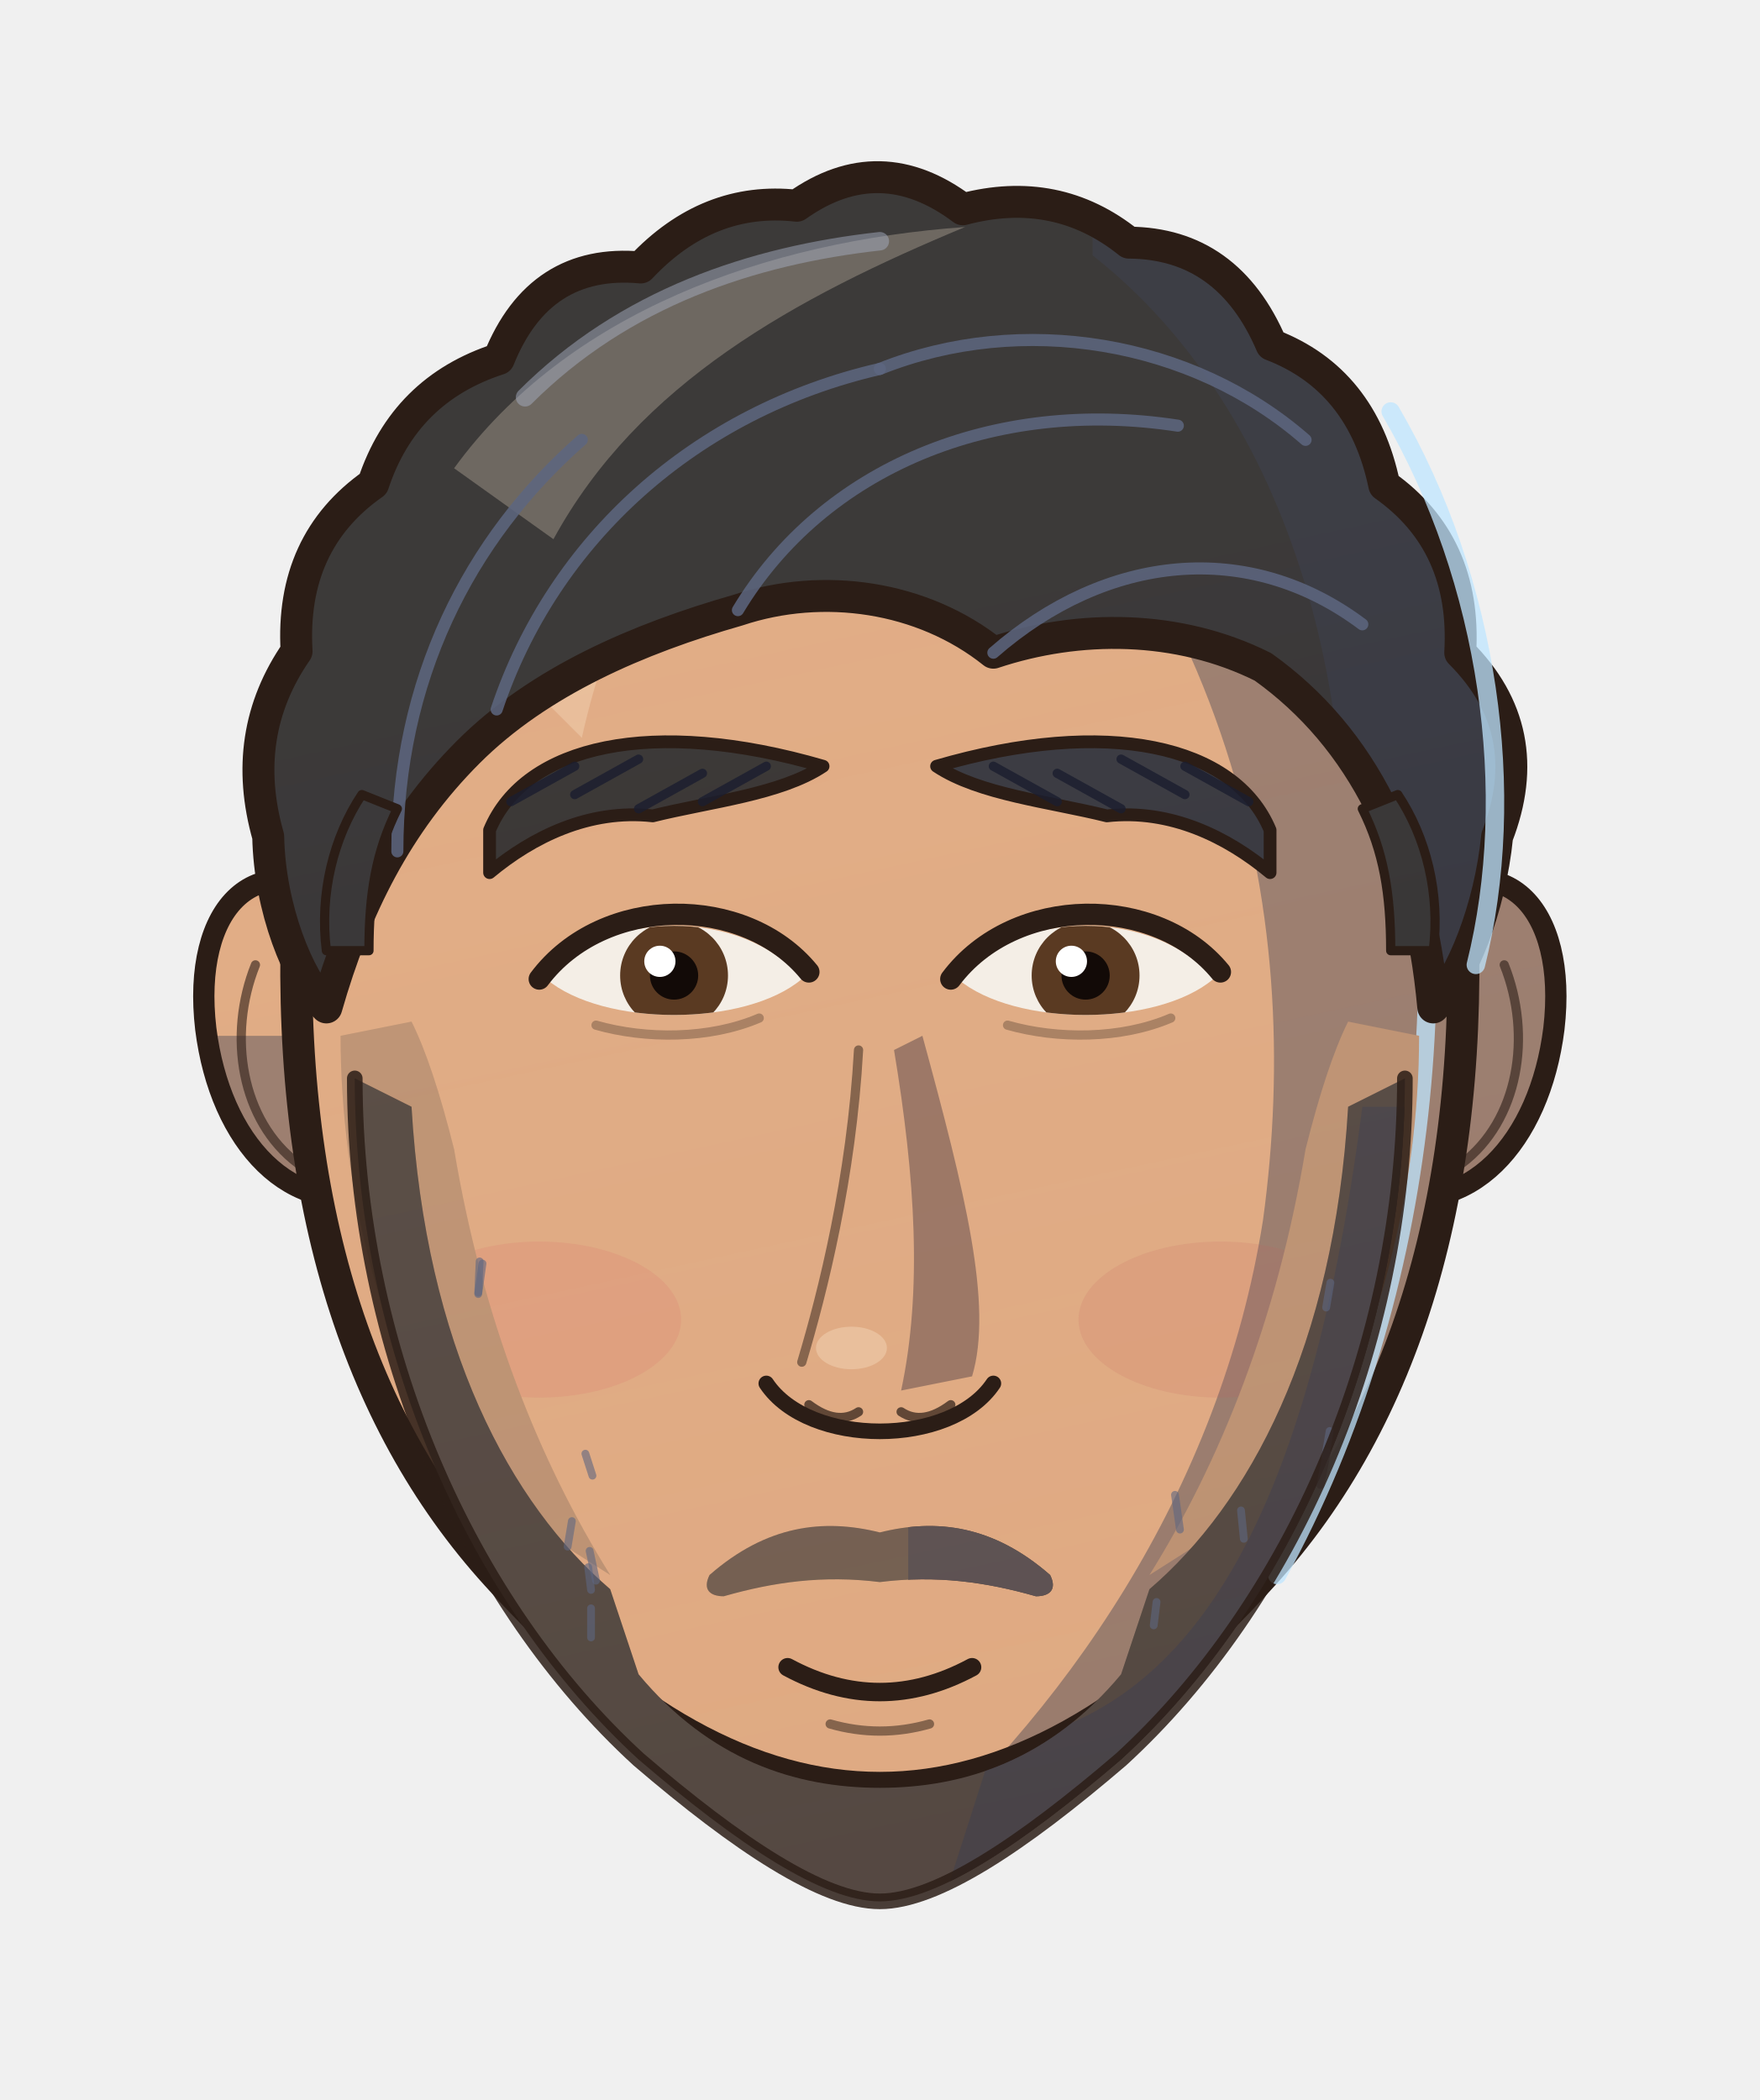
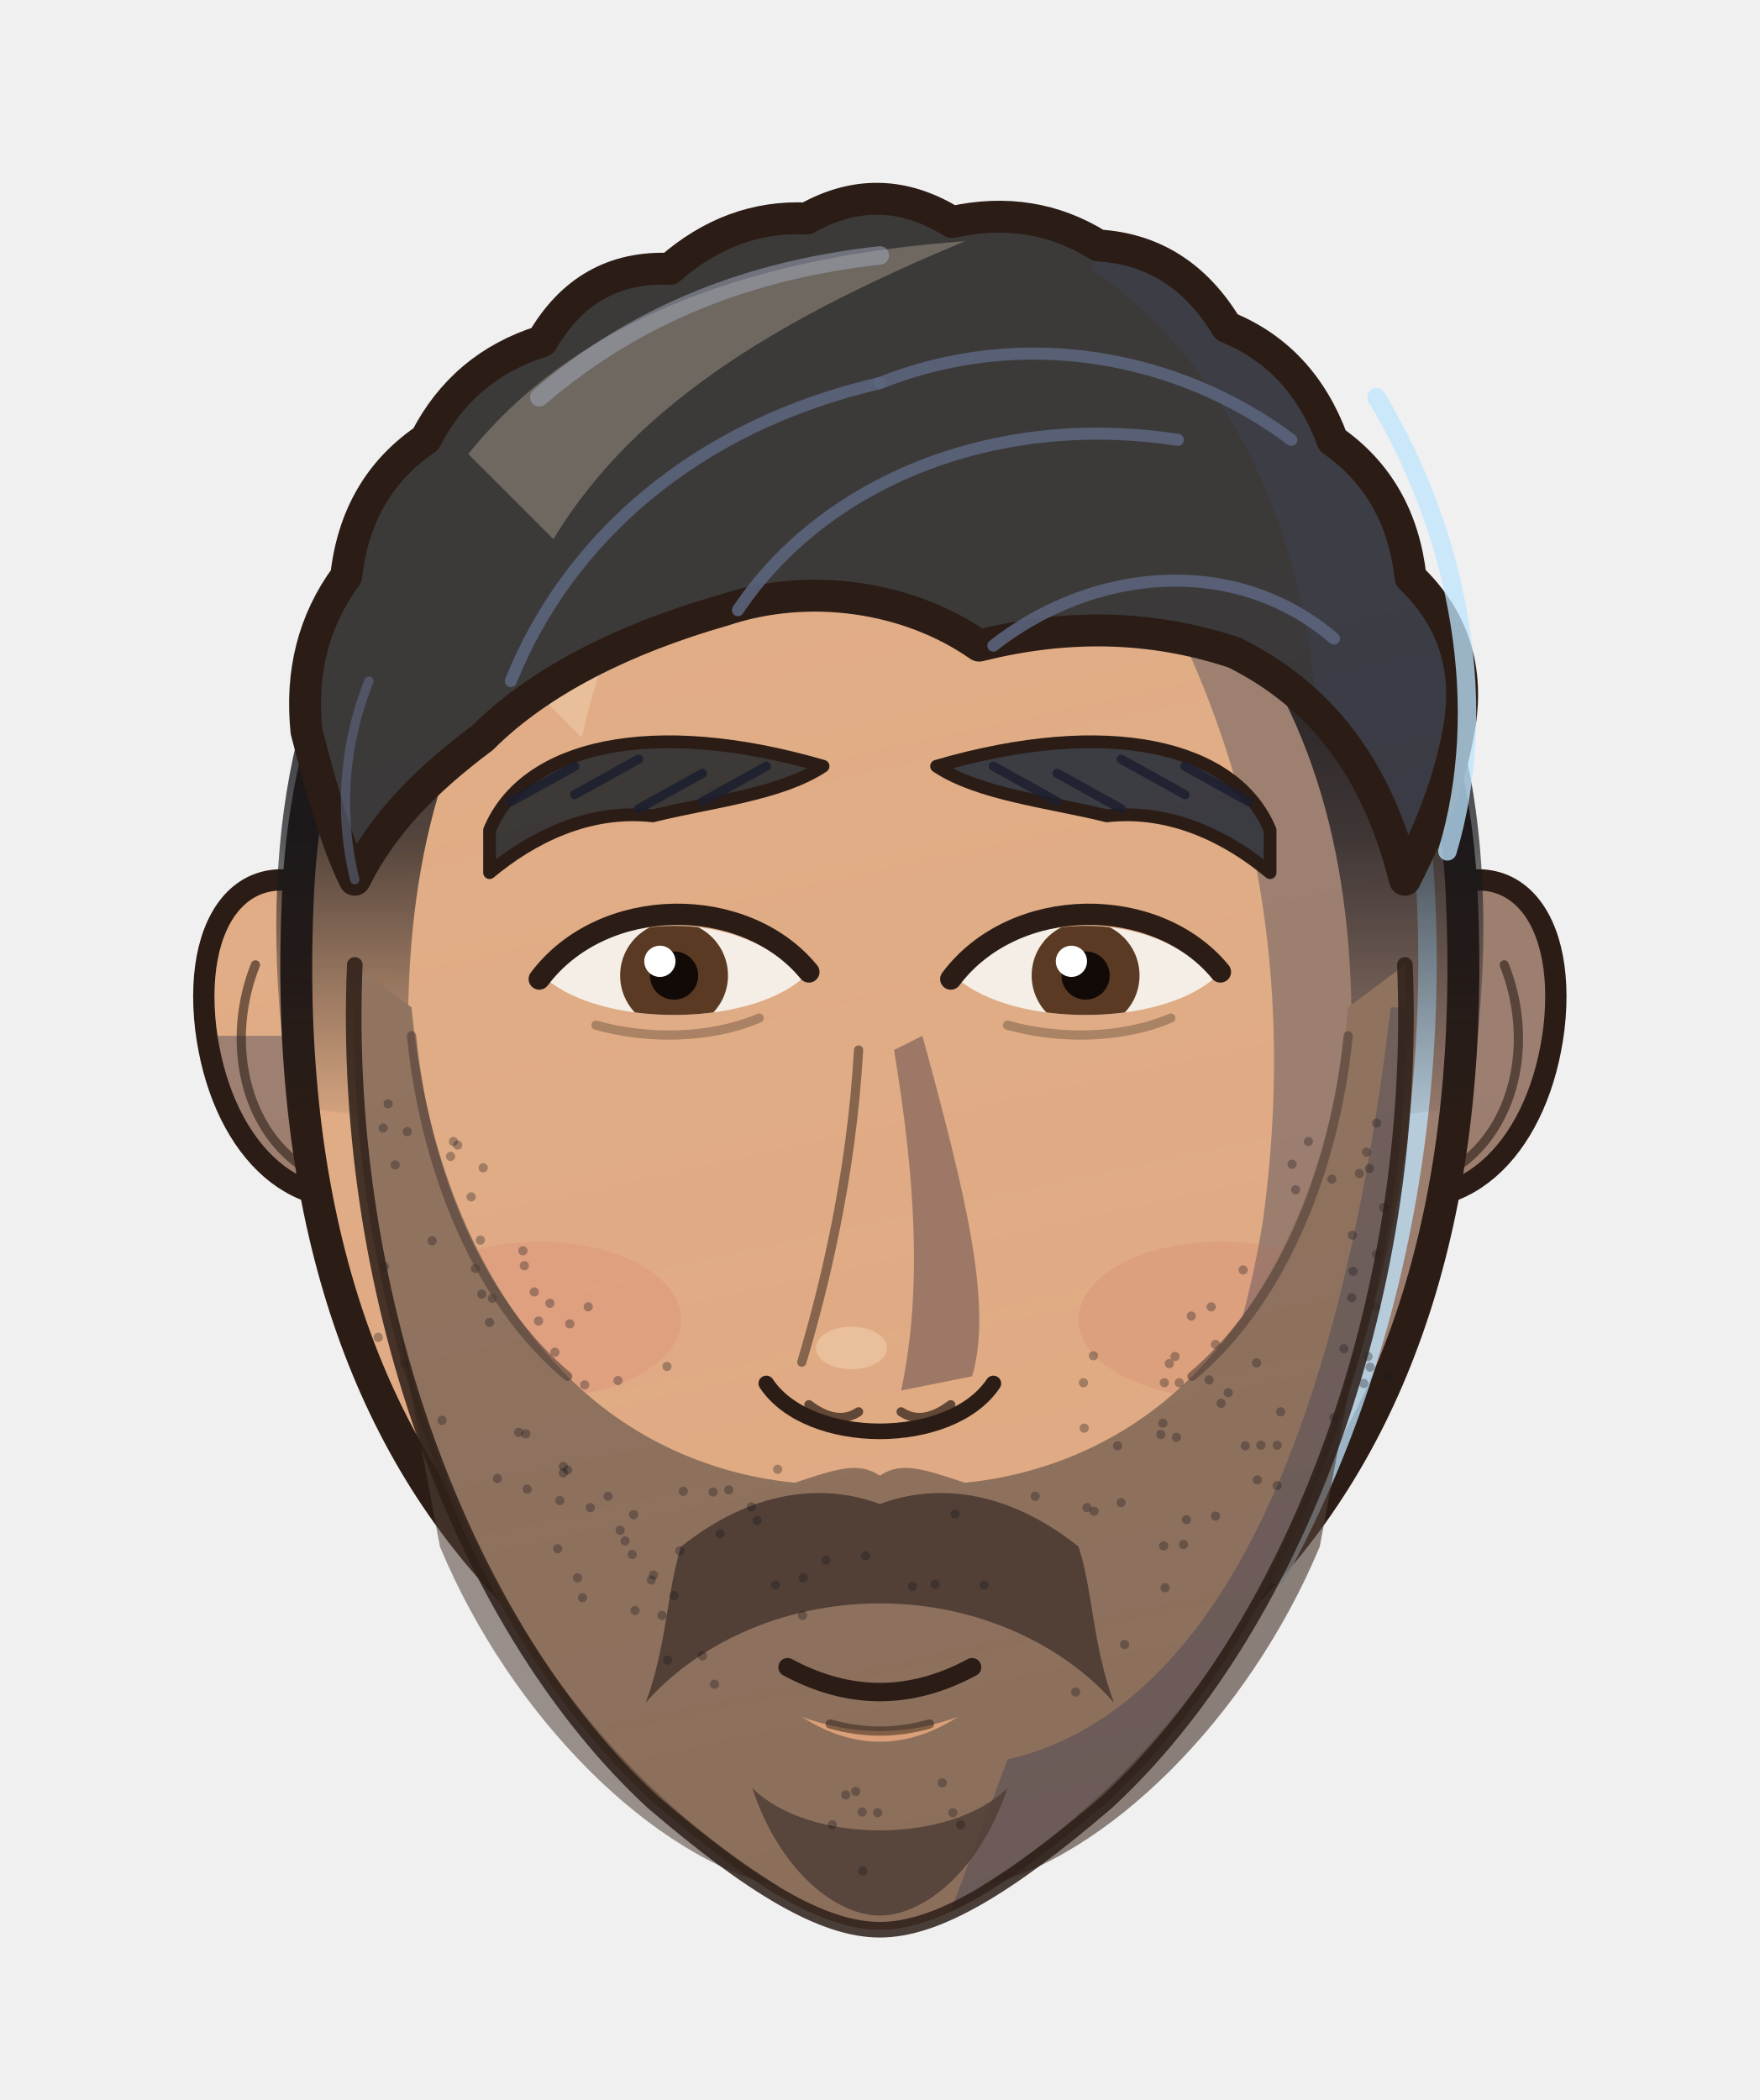
<svg xmlns="http://www.w3.org/2000/svg" viewBox="176 4 248 296" width="248" height="296">
  <defs>
    <linearGradient id="form" gradientUnits="userSpaceOnUse" x1="170" y1="120" x2="470" y2="1500">
      <stop offset="0" stop-color="#fff1d6" stop-opacity="0.16" />
      <stop offset="0.45" stop-color="#fff1d6" stop-opacity="0" />
      <stop offset="1" stop-color="#0b1030" stop-opacity="0.18" />
    </linearGradient>
+     <linearGradient id="fade" x1="0" y1="0" x2="0" y2="1">
+       <stop offset="0" stop-color="#17171c" stop-opacity="1" />
+       <stop offset="0.5" stop-color="#17171c" stop-opacity="0.7" />
+       <stop offset="1" stop-color="#17171c" stop-opacity="0.05" />
+     </linearGradient>
    <clipPath id="c1">
      <path d="M226,132 C212,122 203,132 205,149 C207,165 217,176 230,172 Z" />
    </clipPath>
    <clipPath id="c2">
      <path d="M 374,132 C 388,122 397,132 395,149 C 393,165 383,176 370,172 Z" />
    </clipPath>
    <clipPath id="c3">
      <path d="M300,50 C352,50 380,86 382,130 C384,172 374,204 354,226 C336,246 318,256 300,256 C282,256 264,246 246,226 C226,204 216,172 218,130 C220,86 248,50 300,50 Z" />
    </clipPath>
    <clipPath id="c4">
-       <path d="M213.8,121.9 Q209.7,107.5 217.8,95.8 Q216.9,80.4 228.6,72.2 Q233.0,58.9 246.3,54.6 Q252.0,40.4 266.3,41.7 Q275.8,31.6 288.3,33.0 Q300.0,24.7 311.7,33.5 Q324.9,30.0 335.1,38.2 Q349.1,38.3 355.2,52.6 Q368.0,57.5 371.1,72.4 Q382.7,80.6 381.8,96.0 Q392.8,107.0 387.0,121.9 C386,132 382,142 378,146 C376,124 368,108 354,98 C342,92 328,92 316,96 C306,88 292,86 280,90 C266,94 252,100 242,110 C232,120 226,132 222,146 C218,142 214,132 213.8,121.9 Z" />
+       <path d="M219.2,107.1 Q217.9,94.6 224.8,85.2 Q226.2,72.6 236.0,65.9 Q241.3,55.6 252.4,52.1 Q258.6,41.4 270.4,41.9 Q279.1,34.3 289.7,34.8 Q300.0,29.0 310.2,35.3 Q321.5,32.8 330.8,38.6 Q342.4,39.3 348.9,50.1 Q359.5,54.4 363.8,66.1 Q373.4,72.8 374.8,85.4 Q383.9,94.1 381.6,106.9 C380,116 376,124 374,128 C370,112 362,102 350,96 C338,92 326,92 314,95 C304,88 290,86 278,90 C264,94 252,100 244,108 C236,114 230,120 226,128 C224,124 222,118 219.2,107.1 Z" />
    </clipPath>
    <clipPath id="c5">
-       <path d="M222,138 C221,130 223,122 227,116 L232,118 C229,124 228,130 228,138 Z" />
+       <path d="M245,121 C250,109 268,105 292,112 C286,116 276,117 268,119 C259,118 251,122 245,127 Z" />
    </clipPath>
    <clipPath id="c6">
-       <path d="M 378,138 C 379,130 377,122 373,116 L 368,118 C 371,124 372,130 372,138 Z" />
+       <path d="M 355,121 C 350,109 332,105 308,112 C 314,116 324,117 332,119 C 341,118 349,122 355,127 Z" />
    </clipPath>
    <clipPath id="c7">
-       <path d="M245,121 C250,109 268,105 292,112 C286,116 276,117 268,119 C259,118 251,122 245,127 Z" />
+       <path d="M253,142 C261,132 281,132 289,142 C281,148.75 261,148.75 253,142 Z" />
    </clipPath>
    <clipPath id="c8">
-       <path d="M 355,121 C 350,109 332,105 308,112 C 314,116 324,117 332,119 C 341,118 349,122 355,127 Z" />
+       <path d="M311,142 C319,132 339,132 347,142 C339,148.75 319,148.75 311,142 Z" />
    </clipPath>
    <clipPath id="c9">
-       <path d="M253,142 C261,132 281,132 289,142 C281,148.75 261,148.75 253,142 Z" />
-     </clipPath>
-     <clipPath id="c10">
-       <path d="M311,142 C319,132 339,132 347,142 C339,148.75 319,148.75 311,142 Z" />
-     </clipPath>
-     <clipPath id="c11">
-       <path d="M224,150 C224,172 230,194 240,212 L262,226 C252,210 244,190 240,166 C238,158 236,152 234,148 Z" />
-     </clipPath>
-     <clipPath id="c12">
-       <path d="M 376,150 C 376,172 370,194 360,212 L 338,226 C 348,210 356,190 360,166 C 362,158 364,152 366,148 Z" />
-     </clipPath>
-     <clipPath id="c13">
-       <path d="M226,156 C226,194 242,230 266,252 C280,264 292,272 300,272 C308,272 320,264 334,252 C358,230 374,194 374,156 L366,160 C364,194 352,216 338,228 L334,240 C324,252 312,256 300,256 C288,256 276,252 266,240 L262,228 C248,216 236,194 234,160 Z" />
-     </clipPath>
-     <clipPath id="c14">
-       <path d="M276,226 C284,219 292,218 300,220 C308,218 316,219 324,226 C325,228 324,229 322,229 C315,227 308,226 300,227 C292,226 285,227 278,229 C276,229 275,228 276,226 Z" />
+       <path d="M226,140 C224,188 242,234 268,258 C282,270 292,276 300,276 C308,276 318,270 332,258 C358,234 376,188 374,140 L366,146 C364,168 356,186 344,198 C334,208 322,212 312,213 C306,211 303,210 300,212 C297,210 294,211 288,213 C278,212 266,208 256,198 C244,186 236,168 234,146 Z" />
    </clipPath>
  </defs>
  <rect x="200" y="290" width="200" height="40" fill="none" />
  <path d="M226,132 C212,122 203,132 205,149 C207,165 217,176 230,172 Z" fill="#dba077" />
  <g clip-path="url(#c1)">
    <path d="M190,150 L240,150 L240,190 L190,190 Z" fill="#8c6c5f" />
    <rect x="0" y="0" width="600" height="1400" fill="url(#form)" />
  </g>
  <path d="M226,132 C212,122 203,132 205,149 C207,165 217,176 230,172 Z" fill="none" stroke="#2b1d16" stroke-width="3.0" stroke-linejoin="round" />
  <path d="M 374,132 C 388,122 397,132 395,149 C 393,165 383,176 370,172 Z" fill="#dba077" />
  <g clip-path="url(#c2)">
    <path d="M360,110 L410,110 L410,190 L360,190 Z" fill="#8c6c5f" />
    <rect x="0" y="0" width="600" height="1400" fill="url(#form)" />
  </g>
  <path d="M 374,132 C 388,122 397,132 395,149 C 393,165 383,176 370,172 Z" fill="none" stroke="#2b1d16" stroke-width="3.0" stroke-linejoin="round" />
  <path d="M212,140 C208,150 210,162 218,168" fill="none" stroke="#2b1d16" stroke-width="1.3" stroke-linecap="round" stroke-linejoin="round" opacity="0.6" />
  <path d="M388,140 C392,150 390,162 382,168" fill="none" stroke="#2b1d16" stroke-width="1.3" stroke-linecap="round" stroke-linejoin="round" opacity="0.6" />
  <path d="M300,50 C352,50 380,86 382,130 C384,172 374,204 354,226 C336,246 318,256 300,256 C282,256 264,246 246,226 C226,204 216,172 218,130 C220,86 248,50 300,50 Z" fill="#dba077" />
  <g clip-path="url(#c3)">
    <path d="M300,40 C356,46 386,86 384,130 C384,174 372,210 352,232 C334,254 316,266 300,268 C326,246 348,214 354,176 C360,132 350,82 300,40 Z" fill="#8c6c5f" />
    <path d="M246,96 C252,78 266,66 284,62 C270,74 262,90 258,108 Z" fill="#e6b894" opacity="0.85" />
    <rect x="0" y="0" width="600" height="1400" fill="url(#form)" />
  </g>
  <path d="M300,50 C352,50 380,86 382,130 C384,172 374,204 354,226 C336,246 318,256 300,256 C282,256 264,246 246,226 C226,204 216,172 218,130 C220,86 248,50 300,50 Z" fill="none" stroke="#2b1d16" stroke-width="4.5" stroke-linejoin="round" />
  <path d="M372,96 C382,136 378,186 356,226" fill="none" stroke="#bfe6ff" stroke-width="2.6" stroke-linecap="round" opacity="0.75" />
  <ellipse cx="252" cy="190" rx="20" ry="11" fill="#d9706a" opacity="0.18" />
  <ellipse cx="348" cy="190" rx="20" ry="11" fill="#c0605e" opacity="0.15" />
-   <path d="M213.8,121.9 Q209.7,107.5 217.8,95.8 Q216.9,80.4 228.6,72.2 Q233.0,58.9 246.3,54.6 Q252.0,40.4 266.3,41.7 Q275.8,31.6 288.3,33.0 Q300.0,24.7 311.7,33.5 Q324.9,30.0 335.1,38.2 Q349.1,38.3 355.2,52.6 Q368.0,57.5 371.1,72.4 Q382.7,80.6 381.8,96.0 Q392.8,107.0 387.0,121.9 C386,132 382,142 378,146 C376,124 368,108 354,98 C342,92 328,92 316,96 C306,88 292,86 280,90 C266,94 252,100 242,110 C232,120 226,132 222,146 C218,142 214,132 213.8,121.9 Z" fill="#17171c" />
+   <path d="M217,160 C212,128 216,100 230,82 L248,94 C236,112 232,134 234,162 Z" fill="url(#fade)" />
+   <path d="M 383,160 C 388,128 384,100 370,82 L 352,94 C 364,112 368,134 366,162 Z" fill="url(#fade)" />
+   <path d="M219.2,107.1 Q217.9,94.6 224.8,85.2 Q226.2,72.6 236.0,65.9 Q241.3,55.6 252.4,52.1 Q258.6,41.4 270.4,41.9 Q279.1,34.3 289.7,34.8 Q300.0,29.0 310.2,35.3 Q321.5,32.8 330.8,38.6 Q342.4,39.3 348.9,50.1 Q359.5,54.4 363.8,66.1 Q373.4,72.8 374.8,85.4 Q383.9,94.1 381.6,106.9 C380,116 376,124 374,128 C370,112 362,102 350,96 C338,92 326,92 314,95 C304,88 290,86 278,90 C264,94 252,100 244,108 C236,114 230,120 226,128 C224,124 222,118 219.2,107.1 Z" fill="#17171c" />
  <g clip-path="url(#c4)">
-     <path d="M330,26 C374,40 396,90 384,148 L364,148 C370,104 358,62 330,40 Z" fill="#181b2a" />
-     <path d="M240,70 C256,48 284,38 312,36 C288,46 266,58 254,80 Z" fill="#5d5854" opacity="0.85" />
-     <rect x="0" y="0" width="600" height="1400" fill="url(#form)" />
-   </g>
-   <path d="M213.8,121.9 Q209.7,107.5 217.8,95.8 Q216.9,80.4 228.6,72.2 Q233.0,58.9 246.3,54.6 Q252.0,40.4 266.3,41.7 Q275.8,31.6 288.3,33.0 Q300.0,24.7 311.7,33.5 Q324.9,30.0 335.1,38.2 Q349.1,38.3 355.2,52.6 Q368.0,57.5 371.1,72.4 Q382.7,80.6 381.8,96.0 Q392.8,107.0 387.0,121.9 C386,132 382,142 378,146 C376,124 368,108 354,98 C342,92 328,92 316,96 C306,88 292,86 280,90 C266,94 252,100 242,110 C232,120 226,132 222,146 C218,142 214,132 213.8,121.9 Z" fill="none" stroke="#2b1d16" stroke-width="4.5" stroke-linejoin="round" />
-   <path d="M372,62 C386,86 390,116 384,140" fill="none" stroke="#bfe6ff" stroke-width="2.6" stroke-linecap="round" opacity="0.75" />
-   <path d="M246,104 C254,80 274,62 300,56" fill="none" stroke="#5d6680" stroke-width="1.7" stroke-linecap="round" stroke-linejoin="round" opacity="0.85" />
-   <path d="M280,90 C292,70 316,60 342,64" fill="none" stroke="#5d6680" stroke-width="1.7" stroke-linecap="round" stroke-linejoin="round" opacity="0.85" />
-   <path d="M316,96 C332,82 352,80 368,92" fill="none" stroke="#5d6680" stroke-width="1.7" stroke-linecap="round" stroke-linejoin="round" opacity="0.85" />
-   <path d="M232,124 C232,100 242,80 258,66" fill="none" stroke="#5d6680" stroke-width="1.7" stroke-linecap="round" stroke-linejoin="round" opacity="0.85" />
-   <path d="M300,56 C320,48 344,52 360,66" fill="none" stroke="#5d6680" stroke-width="1.7" stroke-linecap="round" stroke-linejoin="round" opacity="0.85" />
-   <path d="M250,60 C264,46 282,40 300,38" fill="none" stroke="#a3abc0" stroke-width="2.6" stroke-linecap="round" stroke-linejoin="round" opacity="0.5" />
-   <path d="M222,138 C221,130 223,122 227,116 L232,118 C229,124 228,130 228,138 Z" fill="#17171c" />
+     <path d="M330,28 C372,40 392,86 380,130 L360,130 C366,96 356,60 330,42 Z" fill="#181b2a" />
+     <path d="M242,68 C258,48 284,40 312,38 C288,48 266,60 254,80 Z" fill="#5d5854" opacity="0.85" />
+     <rect x="0" y="0" width="600" height="1400" fill="url(#form)" />
+   </g>
+   <path d="M219.2,107.1 Q217.9,94.6 224.8,85.2 Q226.2,72.6 236.0,65.9 Q241.3,55.6 252.4,52.1 Q258.6,41.4 270.4,41.9 Q279.1,34.3 289.7,34.8 Q300.0,29.0 310.2,35.3 Q321.5,32.8 330.8,38.6 Q342.4,39.3 348.9,50.1 Q359.5,54.4 363.8,66.1 Q373.4,72.8 374.8,85.4 Q383.9,94.1 381.6,106.9 C380,116 376,124 374,128 C370,112 362,102 350,96 C338,92 326,92 314,95 C304,88 290,86 278,90 C264,94 252,100 244,108 C236,114 230,120 226,128 C224,124 222,118 219.2,107.1 Z" fill="none" stroke="#2b1d16" stroke-width="4.5" stroke-linejoin="round" />
+   <path d="M370,60 C382,80 386,104 380,124" fill="none" stroke="#bfe6ff" stroke-width="2.6" stroke-linecap="round" opacity="0.75" />
+   <path d="M248,100 C256,80 274,64 300,58" fill="none" stroke="#5d6680" stroke-width="1.7" stroke-linecap="round" stroke-linejoin="round" opacity="0.85" />
+   <path d="M280,90 C292,72 316,62 342,66" fill="none" stroke="#5d6680" stroke-width="1.7" stroke-linecap="round" stroke-linejoin="round" opacity="0.85" />
+   <path d="M316,95 C330,84 350,82 364,94" fill="none" stroke="#5d6680" stroke-width="1.7" stroke-linecap="round" stroke-linejoin="round" opacity="0.85" />
+   <path d="M300,58 C320,50 342,54 358,66" fill="none" stroke="#5d6680" stroke-width="1.7" stroke-linecap="round" stroke-linejoin="round" opacity="0.85" />
+   <path d="M252,60 C266,48 282,42 300,40" fill="none" stroke="#a3abc0" stroke-width="2.6" stroke-linecap="round" stroke-linejoin="round" opacity="0.5" />
+   <path d="M226,128 C224,120 224,110 228,100" fill="none" stroke="#5d6680" stroke-width="1.3" stroke-linecap="round" stroke-linejoin="round" opacity="0.6" />
+   <path d="M245,121 C250,109 268,105 292,112 C286,116 276,117 268,119 C259,118 251,122 245,127 Z" fill="#18171a" />
  <g clip-path="url(#c5)">
-     <rect x="0" y="0" width="600" height="1400" fill="url(#form)" />
-   </g>
-   <path d="M222,138 C221,130 223,122 227,116 L232,118 C229,124 228,130 228,138 Z" fill="none" stroke="#2b1d16" stroke-width="1.3" stroke-linejoin="round" />
-   <path d="M 378,138 C 379,130 377,122 373,116 L 368,118 C 371,124 372,130 372,138 Z" fill="#17171c" />
-   <g clip-path="url(#c6)">
-     <rect x="0" y="0" width="600" height="1400" fill="url(#form)" />
-   </g>
-   <path d="M 378,138 C 379,130 377,122 373,116 L 368,118 C 371,124 372,130 372,138 Z" fill="none" stroke="#2b1d16" stroke-width="1.3" stroke-linejoin="round" />
-   <path d="M245,121 C250,109 268,105 292,112 C286,116 276,117 268,119 C259,118 251,122 245,127 Z" fill="#18171a" />
-   <g clip-path="url(#c7)">
    <rect x="0" y="0" width="600" height="1400" fill="url(#form)" />
  </g>
  <path d="M245,121 C250,109 268,105 292,112 C286,116 276,117 268,119 C259,118 251,122 245,127 Z" fill="none" stroke="#2b1d16" stroke-width="1.8" stroke-linejoin="round" />
  <path d="M 355,121 C 350,109 332,105 308,112 C 314,116 324,117 332,119 C 341,118 349,122 355,127 Z" fill="#18171a" />
-   <g clip-path="url(#c8)">
+   <g clip-path="url(#c6)">
    <path d="M300,90 L360,90 L360,130 L300,130 Z" fill="#191b28" />
    <rect x="0" y="0" width="600" height="1400" fill="url(#form)" />
  </g>
  <path d="M 355,121 C 350,109 332,105 308,112 C 314,116 324,117 332,119 C 341,118 349,122 355,127 Z" fill="none" stroke="#2b1d16" stroke-width="1.8" stroke-linejoin="round" />
  <path d="M248,117 l9,-5" fill="none" stroke="#1a1d2e" stroke-width="1.3" stroke-linecap="round" stroke-linejoin="round" opacity="0.8" />
  <path d="M257,116 l9,-5" fill="none" stroke="#1a1d2e" stroke-width="1.3" stroke-linecap="round" stroke-linejoin="round" opacity="0.8" />
  <path d="M266,118 l9,-5" fill="none" stroke="#1a1d2e" stroke-width="1.3" stroke-linecap="round" stroke-linejoin="round" opacity="0.8" />
  <path d="M275,117 l9,-5" fill="none" stroke="#1a1d2e" stroke-width="1.3" stroke-linecap="round" stroke-linejoin="round" opacity="0.8" />
  <path d="M352,117 l-9,-5" fill="none" stroke="#1a1d2e" stroke-width="1.3" stroke-linecap="round" stroke-linejoin="round" opacity="0.8" />
  <path d="M343,116 l-9,-5" fill="none" stroke="#1a1d2e" stroke-width="1.3" stroke-linecap="round" stroke-linejoin="round" opacity="0.8" />
  <path d="M334,118 l-9,-5" fill="none" stroke="#1a1d2e" stroke-width="1.3" stroke-linecap="round" stroke-linejoin="round" opacity="0.8" />
  <path d="M325,117 l-9,-5" fill="none" stroke="#1a1d2e" stroke-width="1.3" stroke-linecap="round" stroke-linejoin="round" opacity="0.8" />
  <path d="M253,142 C261,132 281,132 289,142 C281,148.75 261,148.75 253,142 Z" fill="#f4eee6" />
-   <g clip-path="url(#c9)">
+   <g clip-path="url(#c7)">
    <circle cx="271" cy="141.5" r="7.6" fill="#5a3a22" />
    <circle cx="271" cy="141.5" r="3.4" fill="#120a07" />
    <circle cx="269" cy="139.5" r="2.2" fill="#fff" />
    <path d="M251,130 L291,130 L291,134 L251,134 Z" fill="#000" opacity="0.18" />
  </g>
  <path d="M252,142 C261,130 281,130 290,141" fill="none" stroke="#2b1d16" stroke-width="3.0" stroke-linecap="round" stroke-linejoin="round" opacity="1.0" />
  <path d="M260,148.5 C267,150.5 276,150.5 283,147.5" fill="none" stroke="#2b1d16" stroke-width="1.3" stroke-linecap="round" stroke-linejoin="round" opacity="0.3" />
  <path d="M311,142 C319,132 339,132 347,142 C339,148.75 319,148.75 311,142 Z" fill="#f4eee6" />
-   <g clip-path="url(#c10)">
+   <g clip-path="url(#c8)">
    <circle cx="329" cy="141.5" r="7.6" fill="#5a3a22" />
    <circle cx="329" cy="141.5" r="3.4" fill="#120a07" />
    <circle cx="327" cy="139.5" r="2.2" fill="#fff" />
    <path d="M309,130 L349,130 L349,134 L309,134 Z" fill="#000" opacity="0.18" />
  </g>
  <path d="M310,142 C319,130 339,130 348,141" fill="none" stroke="#2b1d16" stroke-width="3.0" stroke-linecap="round" stroke-linejoin="round" opacity="1.0" />
  <path d="M318,148.5 C325,150.5 334,150.5 341,147.5" fill="none" stroke="#2b1d16" stroke-width="1.3" stroke-linecap="round" stroke-linejoin="round" opacity="0.3" />
  <path d="M306,150 C312,172 316,188 313,198 L303,200 C306,186 305,170 302,152 Z" fill="#8c6c5f" opacity="0.8" />
  <path d="M297,152 C296,170 292,186 289,196" fill="none" stroke="#2b1d16" stroke-width="1.3" stroke-linecap="round" stroke-linejoin="round" opacity="0.5" />
  <path d="M284,199 C290,208 310,208 316,199" fill="none" stroke="#2b1d16" stroke-width="2.2" stroke-linecap="round" stroke-linejoin="round" opacity="1.0" />
  <path d="M290,202 q4,3 7,1 M310,202 q-4,3 -7,1" fill="none" stroke="#2b1d16" stroke-width="1.3" stroke-linecap="round" stroke-linejoin="round" opacity="0.7" />
  <ellipse cx="296" cy="194" rx="5" ry="3" fill="#ebc4a2" opacity="0.8" />
+   <path d="M226,140 C224,188 242,234 268,258 C282,270 292,276 300,276 C308,276 318,270 332,258 C358,234 376,188 374,140 L366,146 C364,168 356,186 344,198 C334,208 322,212 312,213 C306,211 303,210 300,212 C297,210 294,211 288,213 C278,212 266,208 256,198 C244,186 236,168 234,146 Z" fill="#7d5e4b" />
+   <g clip-path="url(#c9)">
+     <path d="M318,252 C344,246 364,214 372,146 L400,146 L400,300 L300,300 Z" fill="#584747" />
+     <rect x="0" y="0" width="600" height="1400" fill="url(#form)" />
+   </g>
+   <path d="M272,222 C282,214 292,213 300,216 C308,213 318,214 328,222 C330,228 330,236 333,244 C326,236 314,230 300,230 C286,230 274,236 267,244 C270,236 270,228 272,222 Z" fill="#524037" />
+   <path d="M282,256 C290,264 310,264 318,256 C314,268 306,274 300,274 C294,274 286,268 282,256 Z" fill="#524037" opacity="0.9" />
+   <path d="M232,190 C240,226 260,254 286,270 C268,266 248,246 238,222 Z" fill="#524037" opacity="0.55" />
+   <path d="M368,190 C360,226 340,254 314,270 C332,266 352,246 362,222 Z" fill="#524037" opacity="0.65" />
+   <circle cx="368.2" cy="199.0" r="0.65" fill="#17171c" opacity="0.32" />
+   <circle cx="282.7" cy="218.3" r="0.65" fill="#17171c" opacity="0.32" />
+   <circle cx="240.5" cy="165.4" r="0.65" fill="#17171c" opacity="0.32" />
+   <circle cx="254.6" cy="222.3" r="0.65" fill="#17171c" opacity="0.32" />
+   <circle cx="258.4" cy="199.2" r="0.65" fill="#17171c" opacity="0.32" />
+   <circle cx="296.6" cy="256.5" r="0.65" fill="#17171c" opacity="0.32" />
+   <circle cx="330.2" cy="217.0" r="0.65" fill="#17171c" opacity="0.32" />
+   <circle cx="258.1" cy="229.2" r="0.65" fill="#17171c" opacity="0.32" />
+   <circle cx="255.4" cy="211.6" r="0.65" fill="#17171c" opacity="0.32" />
+   <circle cx="356.0" cy="207.7" r="0.65" fill="#17171c" opacity="0.32" />
+   <circle cx="249.7" cy="180.3" r="0.65" fill="#17171c" opacity="0.32" />
+   <circle cx="230.7" cy="159.6" r="0.65" fill="#17171c" opacity="0.32" />
+   <circle cx="341.8" cy="206.6" r="0.65" fill="#17171c" opacity="0.32" />
+   <circle cx="256.0" cy="211.2" r="0.65" fill="#17171c" opacity="0.32" />
+   <circle cx="369.0" cy="168.7" r="0.65" fill="#17171c" opacity="0.32" />
+   <circle cx="289.1" cy="231.7" r="0.65" fill="#17171c" opacity="0.32" />
+   <circle cx="265.1" cy="223.1" r="0.65" fill="#17171c" opacity="0.32" />
+   <circle cx="343.9" cy="189.5" r="0.65" fill="#17171c" opacity="0.32" />
+   <circle cx="250.3" cy="213.9" r="0.65" fill="#17171c" opacity="0.32" />
+   <circle cx="328.7" cy="198.9" r="0.65" fill="#17171c" opacity="0.32" />
+   <circle cx="259.2" cy="216.5" r="0.65" fill="#17171c" opacity="0.32" />
+   <circle cx="308.8" cy="255.3" r="0.65" fill="#17171c" opacity="0.32" />
+   <circle cx="334.5" cy="235.8" r="0.65" fill="#17171c" opacity="0.32" />
+   <circle cx="310.6" cy="217.4" r="0.65" fill="#17171c" opacity="0.32" />
+   <circle cx="245.4" cy="187.0" r="0.65" fill="#17171c" opacity="0.32" />
+   <circle cx="249.9" cy="182.4" r="0.65" fill="#17171c" opacity="0.32" />
+   <circle cx="365.4" cy="194.1" r="0.65" fill="#17171c" opacity="0.32" />
+   <circle cx="285.6" cy="211.1" r="0.65" fill="#17171c" opacity="0.32" />
+   <circle cx="368.8" cy="195.2" r="0.65" fill="#17171c" opacity="0.32" />
+   <circle cx="314.7" cy="227.4" r="0.65" fill="#17171c" opacity="0.32" />
+   <circle cx="265.5" cy="231.0" r="0.65" fill="#17171c" opacity="0.32" />
+   <circle cx="239.9" cy="164.9" r="0.65" fill="#17171c" opacity="0.32" />
+   <circle cx="364.0" cy="203.8" r="0.65" fill="#17171c" opacity="0.32" />
+   <circle cx="298.0" cy="223.3" r="0.65" fill="#17171c" opacity="0.32" />
+   <circle cx="358.1" cy="168.1" r="0.65" fill="#17171c" opacity="0.32" />
+   <circle cx="347.3" cy="193.5" r="0.65" fill="#17171c" opacity="0.32" />
+   <circle cx="371.0" cy="174.2" r="0.65" fill="#17171c" opacity="0.32" />
+   <circle cx="245.0" cy="190.4" r="0.65" fill="#17171c" opacity="0.32" />
+   <circle cx="261.7" cy="214.9" r="0.65" fill="#17171c" opacity="0.32" />
+   <circle cx="244.1" cy="168.6" r="0.65" fill="#17171c" opacity="0.32" />
+   <circle cx="276.5" cy="214.3" r="0.65" fill="#17171c" opacity="0.32" />
+   <circle cx="263.4" cy="219.7" r="0.65" fill="#17171c" opacity="0.32" />
+   <circle cx="268.1" cy="226.0" r="0.65" fill="#17171c" opacity="0.32" />
+   <circle cx="250.1" cy="206.1" r="0.65" fill="#17171c" opacity="0.32" />
+   <circle cx="239.5" cy="167.0" r="0.65" fill="#17171c" opacity="0.32" />
+   <circle cx="310.3" cy="259.5" r="0.65" fill="#17171c" opacity="0.32" />
+   <circle cx="363.7" cy="170.2" r="0.65" fill="#17171c" opacity="0.32" />
+   <circle cx="339.9" cy="204.6" r="0.65" fill="#17171c" opacity="0.32" />
+   <circle cx="272.3" cy="214.2" r="0.65" fill="#17171c" opacity="0.32" />
+   <circle cx="230.0" cy="163.0" r="0.65" fill="#17171c" opacity="0.32" />
+   <circle cx="329.2" cy="216.5" r="0.65" fill="#17171c" opacity="0.32" />
+   <circle cx="242.4" cy="172.7" r="0.65" fill="#17171c" opacity="0.32" />
+   <circle cx="295.2" cy="257.0" r="0.65" fill="#17171c" opacity="0.32" />
+   <circle cx="366.7" cy="183.2" r="0.65" fill="#17171c" opacity="0.32" />
+   <circle cx="230.2" cy="182.5" r="0.65" fill="#17171c" opacity="0.32" />
+   <circle cx="347.3" cy="217.7" r="0.65" fill="#17171c" opacity="0.32" />
+   <circle cx="369.9" cy="188.2" r="0.65" fill="#17171c" opacity="0.32" />
+   <circle cx="229.3" cy="192.5" r="0.65" fill="#17171c" opacity="0.32" />
+   <circle cx="297.5" cy="259.4" r="0.65" fill="#17171c" opacity="0.32" />
+   <circle cx="342.2" cy="198.9" r="0.65" fill="#17171c" opacity="0.32" />
+   <circle cx="369.1" cy="196.7" r="0.65" fill="#17171c" opacity="0.32" />
+   <circle cx="340.2" cy="227.8" r="0.65" fill="#17171c" opacity="0.32" />
+   <circle cx="246.1" cy="212.4" r="0.65" fill="#17171c" opacity="0.32" />
+   <circle cx="370.0" cy="162.3" r="0.65" fill="#17171c" opacity="0.32" />
+   <circle cx="251.3" cy="186.1" r="0.65" fill="#17171c" opacity="0.32" />
+   <circle cx="333.5" cy="207.8" r="0.65" fill="#17171c" opacity="0.32" />
+   <circle cx="371.6" cy="198.0" r="0.65" fill="#17171c" opacity="0.32" />
+   <circle cx="368.6" cy="166.4" r="0.65" fill="#17171c" opacity="0.32" />
+   <circle cx="349.1" cy="200.3" r="0.65" fill="#17171c" opacity="0.32" />
+   <circle cx="270.0" cy="196.6" r="0.65" fill="#17171c" opacity="0.32" />
+   <circle cx="360.4" cy="164.9" r="0.65" fill="#17171c" opacity="0.32" />
+   <circle cx="356.5" cy="203.0" r="0.65" fill="#17171c" opacity="0.32" />
+   <circle cx="340.1" cy="198.9" r="0.65" fill="#17171c" opacity="0.32" />
+   <circle cx="339.6" cy="206.2" r="0.65" fill="#17171c" opacity="0.32" />
+   <circle cx="327.6" cy="242.5" r="0.65" fill="#17171c" opacity="0.32" />
+   <circle cx="264.1" cy="221.2" r="0.65" fill="#17171c" opacity="0.32" />
+   <circle cx="293.3" cy="261.2" r="0.65" fill="#17171c" opacity="0.32" />
+   <circle cx="328.8" cy="205.3" r="0.65" fill="#17171c" opacity="0.32" />
+   <circle cx="370.0" cy="180.8" r="0.65" fill="#17171c" opacity="0.32" />
+   <circle cx="243.7" cy="178.8" r="0.65" fill="#17171c" opacity="0.32" />
+   <circle cx="253.5" cy="187.7" r="0.65" fill="#17171c" opacity="0.32" />
+   <circle cx="254.9" cy="215.5" r="0.65" fill="#17171c" opacity="0.32" />
+   <circle cx="366.6" cy="178.1" r="0.65" fill="#17171c" opacity="0.32" />
+   <circle cx="353.2" cy="212.6" r="0.65" fill="#17171c" opacity="0.32" />
+   <circle cx="307.8" cy="227.3" r="0.65" fill="#17171c" opacity="0.32" />
+   <circle cx="231.7" cy="168.2" r="0.65" fill="#17171c" opacity="0.32" />
+   <circle cx="270.1" cy="238.0" r="0.65" fill="#17171c" opacity="0.32" />
+   <circle cx="276.7" cy="241.4" r="0.65" fill="#17171c" opacity="0.32" />
+   <circle cx="366.5" cy="186.9" r="0.65" fill="#17171c" opacity="0.32" />
+   <circle cx="351.5" cy="207.8" r="0.65" fill="#17171c" opacity="0.32" />
+   <circle cx="256.3" cy="190.6" r="0.65" fill="#17171c" opacity="0.32" />
+   <circle cx="263.1" cy="198.6" r="0.65" fill="#17171c" opacity="0.32" />
+   <circle cx="265.3" cy="217.5" r="0.65" fill="#17171c" opacity="0.32" />
+   <circle cx="243.9" cy="186.4" r="0.65" fill="#17171c" opacity="0.32" />
+   <circle cx="340.8" cy="196.2" r="0.65" fill="#17171c" opacity="0.32" />
+   <circle cx="299.7" cy="259.5" r="0.65" fill="#17171c" opacity="0.32" />
+   <circle cx="236.9" cy="178.9" r="0.65" fill="#17171c" opacity="0.32" />
+   <circle cx="233.0" cy="196.2" r="0.65" fill="#17171c" opacity="0.32" />
+   <circle cx="292.4" cy="223.9" r="0.65" fill="#17171c" opacity="0.32" />
+   <circle cx="348.1" cy="201.8" r="0.65" fill="#17171c" opacity="0.32" />
+   <circle cx="277.5" cy="220.2" r="0.65" fill="#17171c" opacity="0.32" />
+   <circle cx="346.4" cy="198.5" r="0.65" fill="#17171c" opacity="0.32" />
+   <circle cx="341.6" cy="195.2" r="0.65" fill="#17171c" opacity="0.32" />
+   <circle cx="233.4" cy="163.5" r="0.65" fill="#17171c" opacity="0.32" />
+   <circle cx="367.6" cy="169.4" r="0.65" fill="#17171c" opacity="0.32" />
+   <circle cx="251.9" cy="190.2" r="0.65" fill="#17171c" opacity="0.32" />
+   <circle cx="343.2" cy="218.2" r="0.65" fill="#17171c" opacity="0.32" />
+   <circle cx="346.7" cy="188.2" r="0.65" fill="#17171c" opacity="0.32" />
+   <circle cx="269.3" cy="231.7" r="0.65" fill="#17171c" opacity="0.32" />
+   <circle cx="255.4" cy="210.7" r="0.65" fill="#17171c" opacity="0.32" />
+   <circle cx="267.8" cy="226.7" r="0.65" fill="#17171c" opacity="0.32" />
+   <circle cx="356.0" cy="213.4" r="0.65" fill="#17171c" opacity="0.32" />
+   <circle cx="311.4" cy="261.2" r="0.65" fill="#17171c" opacity="0.32" />
+   <circle cx="257.4" cy="226.4" r="0.65" fill="#17171c" opacity="0.32" />
+   <circle cx="271.0" cy="228.9" r="0.65" fill="#17171c" opacity="0.32" />
+   <circle cx="243.0" cy="182.8" r="0.65" fill="#17171c" opacity="0.32" />
+   <circle cx="254.2" cy="194.6" r="0.65" fill="#17171c" opacity="0.32" />
+   <circle cx="340.0" cy="221.9" r="0.65" fill="#17171c" opacity="0.32" />
+   <circle cx="281.9" cy="216.4" r="0.65" fill="#17171c" opacity="0.32" />
+   <circle cx="353.1" cy="196.1" r="0.65" fill="#17171c" opacity="0.32" />
+   <circle cx="278.7" cy="214.0" r="0.65" fill="#17171c" opacity="0.32" />
+   <circle cx="289.2" cy="226.4" r="0.65" fill="#17171c" opacity="0.32" />
+   <circle cx="330.1" cy="195.1" r="0.65" fill="#17171c" opacity="0.32" />
+   <circle cx="321.9" cy="214.9" r="0.65" fill="#17171c" opacity="0.32" />
+   <circle cx="285.3" cy="227.4" r="0.65" fill="#17171c" opacity="0.32" />
+   <circle cx="249.1" cy="205.9" r="0.65" fill="#17171c" opacity="0.32" />
+   <circle cx="342.8" cy="221.7" r="0.65" fill="#17171c" opacity="0.32" />
+   <circle cx="358.6" cy="171.7" r="0.65" fill="#17171c" opacity="0.32" />
+   <circle cx="304.6" cy="227.6" r="0.65" fill="#17171c" opacity="0.32" />
+   <circle cx="353.7" cy="207.7" r="0.65" fill="#17171c" opacity="0.32" />
+   <circle cx="351.2" cy="183.0" r="0.65" fill="#17171c" opacity="0.32" />
+   <circle cx="334.0" cy="215.8" r="0.65" fill="#17171c" opacity="0.32" />
+   <circle cx="238.3" cy="204.2" r="0.65" fill="#17171c" opacity="0.32" />
+   <circle cx="258.9" cy="188.2" r="0.65" fill="#17171c" opacity="0.32" />
+   <circle cx="271.8" cy="222.6" r="0.65" fill="#17171c" opacity="0.32" />
+   <circle cx="297.6" cy="267.7" r="0.65" fill="#17171c" opacity="0.32" />
+   <circle cx="275.0" cy="237.4" r="0.65" fill="#17171c" opacity="0.32" />
+   <path d="M226,140 C224,188 242,234 268,258 C282,270 292,276 300,276 C308,276 318,270 332,258 C358,234 376,188 374,140" fill="none" stroke="#2b1d16" stroke-width="2.2" stroke-linecap="round" stroke-linejoin="round" opacity="0.85" />
+   <path d="M234,150 C236,170 244,188 256,198" fill="none" stroke="#524037" stroke-width="1.3" stroke-linecap="round" stroke-linejoin="round" opacity="0.6" />
+   <path d="M 366,150 C 364,170 356,188 344,198" fill="none" stroke="#524037" stroke-width="1.3" stroke-linecap="round" stroke-linejoin="round" opacity="0.6" />
+   <path d="M289,246 Q300,253 311,246 Q300,250 289,246 Z" fill="#dba077" />
  <path d="M287,239 Q300,246 313,239" fill="none" stroke="#2b1d16" stroke-width="2.6" stroke-linecap="round" stroke-linejoin="round" opacity="1.0" />
  <path d="M293,247 Q300,249 307,247" fill="none" stroke="#2b1d16" stroke-width="1.3" stroke-linecap="round" stroke-linejoin="round" opacity="0.5" />
-   <path d="M224,150 C224,172 230,194 240,212 L262,226 C252,210 244,190 240,166 C238,158 236,152 234,148 Z" fill="#b48565" />
-   <g clip-path="url(#c11)">
-     <rect x="0" y="0" width="600" height="1400" fill="url(#form)" />
-   </g>
-   <path d="M 376,150 C 376,172 370,194 360,212 L 338,226 C 348,210 356,190 360,166 C 362,158 364,152 366,148 Z" fill="#b48565" />
-   <g clip-path="url(#c12)">
-     <rect x="0" y="0" width="600" height="1400" fill="url(#form)" />
-   </g>
-   <path d="M226,156 C226,194 242,230 266,252 C280,264 292,272 300,272 C308,272 320,264 334,252 C358,230 374,194 374,156 L366,160 C364,194 352,216 338,228 L334,240 C324,252 312,256 300,256 C288,256 276,252 266,240 L262,228 C248,216 236,194 234,160 Z" fill="#3e322e" />
-   <g clip-path="url(#c13)">
-     <path d="M316,250 C342,246 360,222 368,160 L400,160 L400,300 L300,300 Z" fill="#312c35" />
-     <rect x="0" y="0" width="600" height="1400" fill="url(#form)" />
-   </g>
-   <path d="M363.0,208.7 l-0.9,4.6" fill="none" stroke="#5d6680" stroke-width="1.1" stroke-linecap="round" stroke-linejoin="round" opacity="0.6" />
-   <path d="M244.0,182.1 l-0.6,4.3" fill="none" stroke="#5d6680" stroke-width="1.1" stroke-linecap="round" stroke-linejoin="round" opacity="0.6" />
-   <path d="M258.5,208.9 l1.0,3.1" fill="none" stroke="#5d6680" stroke-width="1.1" stroke-linecap="round" stroke-linejoin="round" opacity="0.6" />
-   <path d="M258.9,224.9 l0.4,3.2" fill="none" stroke="#5d6680" stroke-width="1.1" stroke-linecap="round" stroke-linejoin="round" opacity="0.6" />
-   <path d="M259.3,230.7 l-0.0,4.1" fill="none" stroke="#5d6680" stroke-width="1.1" stroke-linecap="round" stroke-linejoin="round" opacity="0.6" />
-   <path d="M341.6,214.7 l0.7,4.9" fill="none" stroke="#5d6680" stroke-width="1.1" stroke-linecap="round" stroke-linejoin="round" opacity="0.6" />
-   <path d="M256.6,218.4 l-0.6,3.6" fill="none" stroke="#5d6680" stroke-width="1.1" stroke-linecap="round" stroke-linejoin="round" opacity="0.6" />
-   <path d="M363.5,184.8 l-0.6,3.5" fill="none" stroke="#5d6680" stroke-width="1.1" stroke-linecap="round" stroke-linejoin="round" opacity="0.6" />
-   <path d="M339.0,229.8 l-0.4,3.3" fill="none" stroke="#5d6680" stroke-width="1.1" stroke-linecap="round" stroke-linejoin="round" opacity="0.6" />
-   <path d="M259.1,222.6 l0.9,4.2" fill="none" stroke="#5d6680" stroke-width="1.1" stroke-linecap="round" stroke-linejoin="round" opacity="0.6" />
-   <path d="M350.9,216.9 l0.4,4.0" fill="none" stroke="#5d6680" stroke-width="1.1" stroke-linecap="round" stroke-linejoin="round" opacity="0.6" />
-   <path d="M363.4,205.7 l-0.6,3.5" fill="none" stroke="#5d6680" stroke-width="1.1" stroke-linecap="round" stroke-linejoin="round" opacity="0.6" />
-   <path d="M243.6,181.8 l-0.2,4.4" fill="none" stroke="#5d6680" stroke-width="1.1" stroke-linecap="round" stroke-linejoin="round" opacity="0.6" />
-   <path d="M276,226 C284,219 292,218 300,220 C308,218 316,219 324,226 C325,228 324,229 322,229 C315,227 308,226 300,227 C292,226 285,227 278,229 C276,229 275,228 276,226 Z" fill="#614b3f" />
-   <g clip-path="url(#c14)">
-     <path d="M304,206 L346,206 L346,250 L304,250 Z" fill="#473c40" />
-     <rect x="0" y="0" width="600" height="1400" fill="url(#form)" />
-   </g>
-   <path d="M226,156 C226,194 242,230 266,252 C280,264 292,272 300,272 C308,272 320,264 334,252 C358,230 374,194 374,156" fill="none" stroke="#2b1d16" stroke-width="2.2" stroke-linecap="round" stroke-linejoin="round" opacity="0.85" />
</svg>
